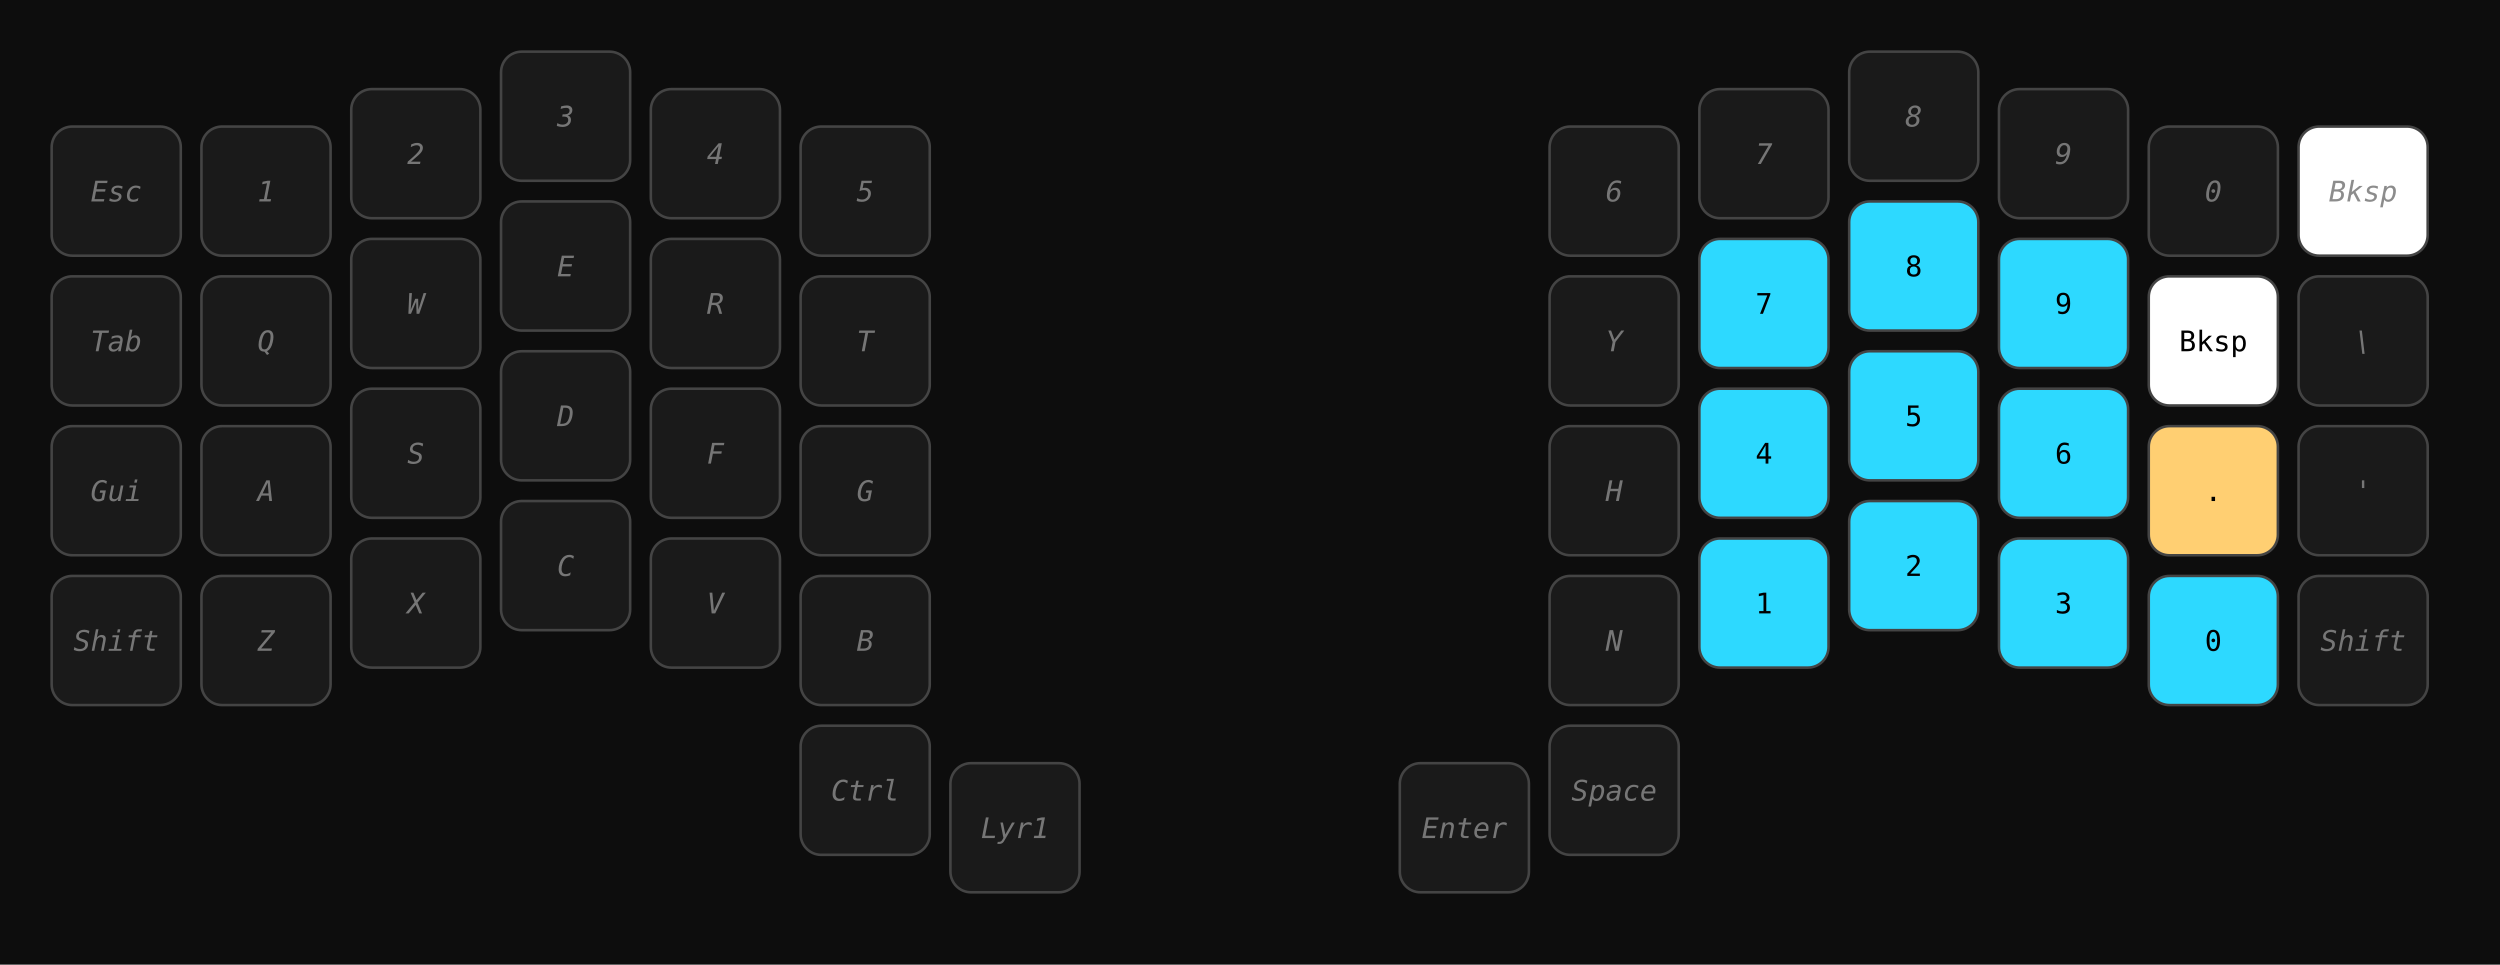
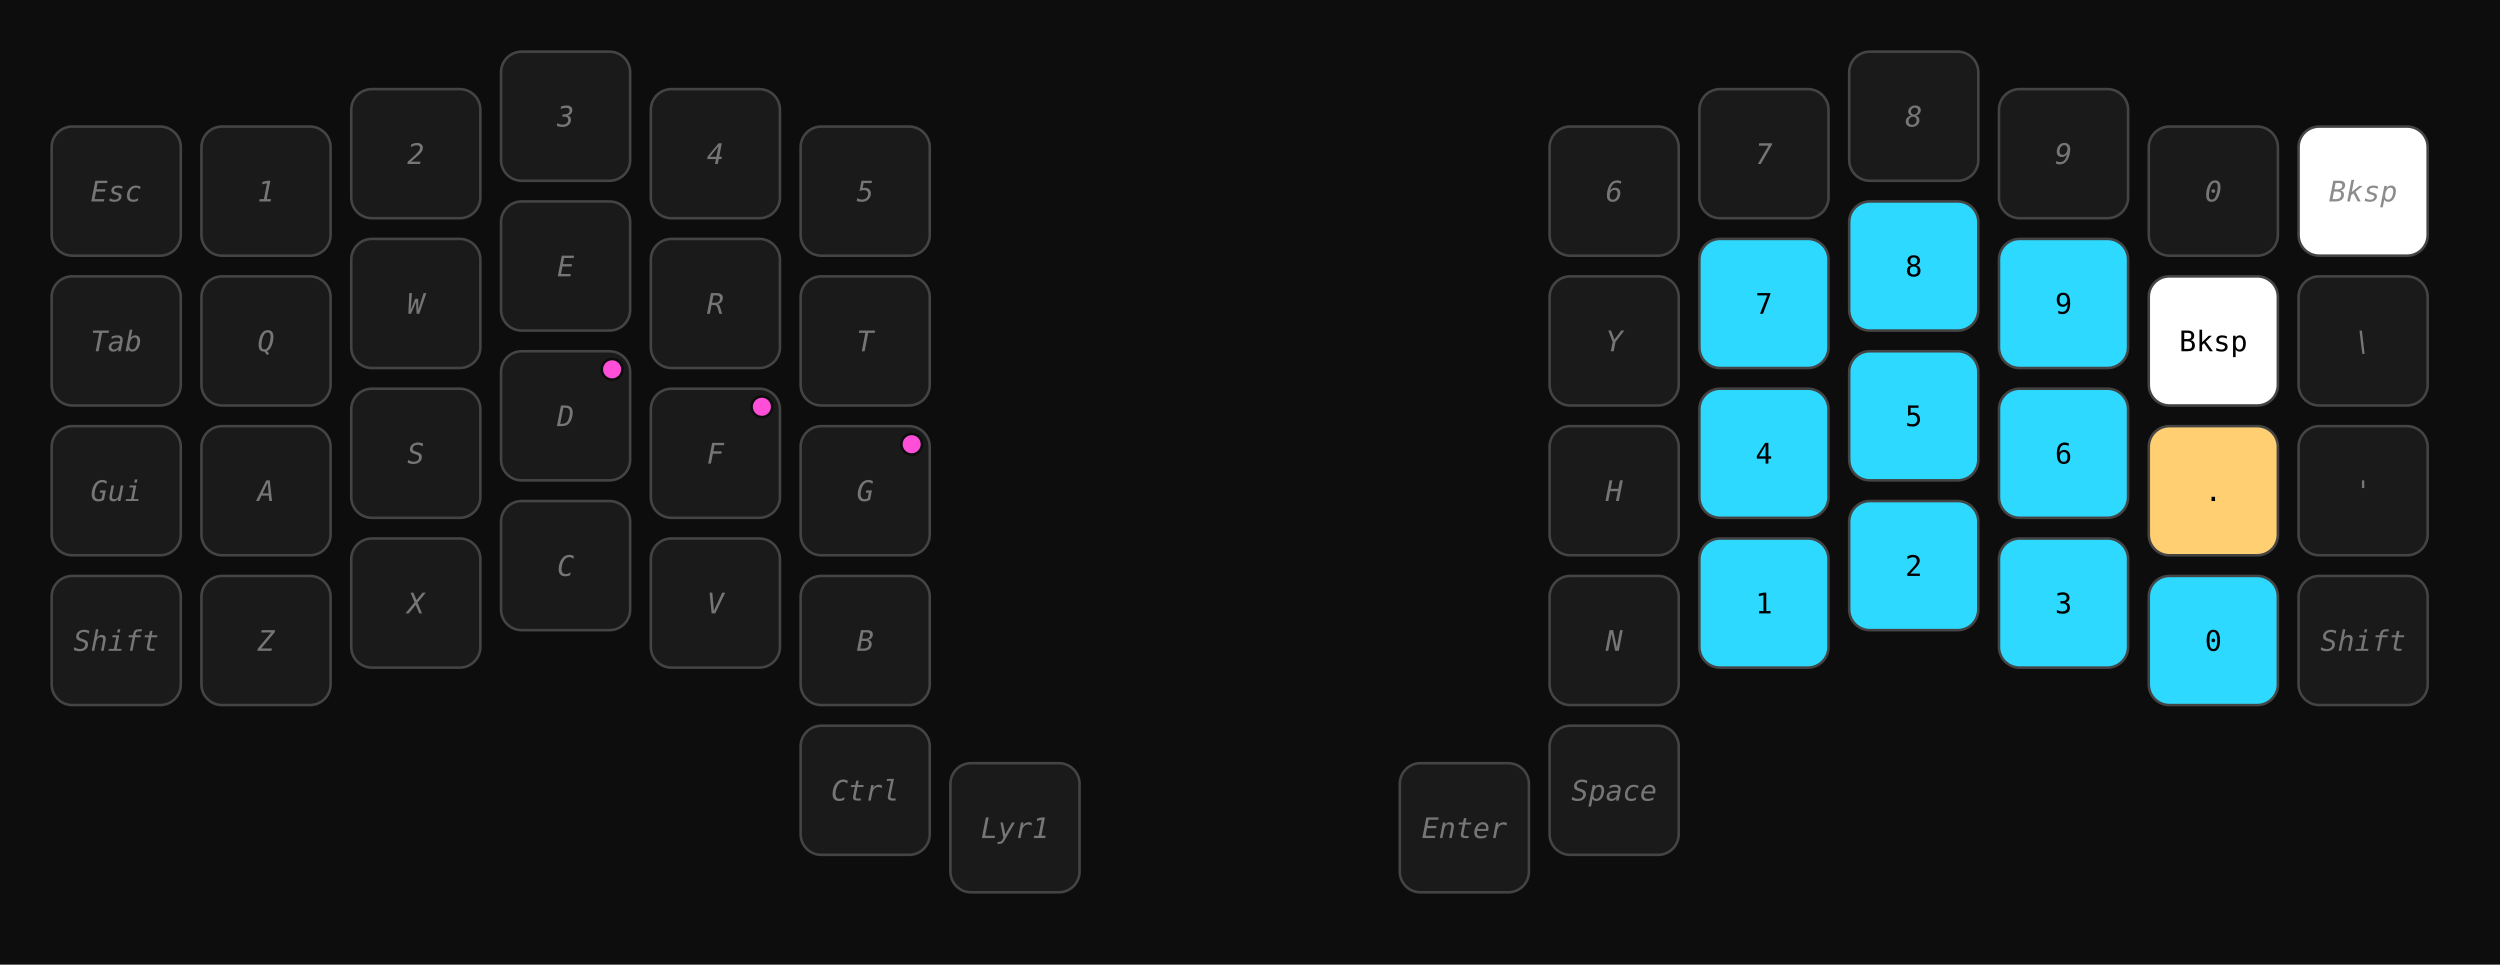
<svg xmlns="http://www.w3.org/2000/svg" width="968" height="373.5" viewBox="0 0 968 373.5" font-family="monospace">
  <rect width="100%" height="100%" fill="#0d0d0d" />
  <rect x="20" y="49.0" width="50" height="50" rx="8" fill="#1a1a1a" stroke="#444" stroke-width="1" />
  <text x="45.0" y="78.0" text-anchor="middle" font-size="11" fill="#e8e8e8" fill-opacity="0.45" font-style="italic">Esc</text>
  <rect x="78" y="49.0" width="50" height="50" rx="8" fill="#1a1a1a" stroke="#444" stroke-width="1" />
  <text x="103.0" y="78.0" text-anchor="middle" font-size="11" fill="#e8e8e8" fill-opacity="0.45" font-style="italic">1</text>
  <rect x="136" y="34.5" width="50" height="50" rx="8" fill="#1a1a1a" stroke="#444" stroke-width="1" />
  <text x="161.0" y="63.5" text-anchor="middle" font-size="11" fill="#e8e8e8" fill-opacity="0.45" font-style="italic">2</text>
  <rect x="194" y="20" width="50" height="50" rx="8" fill="#1a1a1a" stroke="#444" stroke-width="1" />
  <text x="219.0" y="49.0" text-anchor="middle" font-size="11" fill="#e8e8e8" fill-opacity="0.45" font-style="italic">3</text>
  <rect x="252" y="34.5" width="50" height="50" rx="8" fill="#1a1a1a" stroke="#444" stroke-width="1" />
  <text x="277.0" y="63.5" text-anchor="middle" font-size="11" fill="#e8e8e8" fill-opacity="0.45" font-style="italic">4</text>
  <rect x="310" y="49.0" width="50" height="50" rx="8" fill="#1a1a1a" stroke="#444" stroke-width="1" />
  <text x="335.0" y="78.0" text-anchor="middle" font-size="11" fill="#e8e8e8" fill-opacity="0.45" font-style="italic">5</text>
  <rect x="600" y="49.0" width="50" height="50" rx="8" fill="#1a1a1a" stroke="#444" stroke-width="1" />
  <text x="625.0" y="78.0" text-anchor="middle" font-size="11" fill="#e8e8e8" fill-opacity="0.45" font-style="italic">6</text>
  <rect x="658" y="34.5" width="50" height="50" rx="8" fill="#1a1a1a" stroke="#444" stroke-width="1" />
  <text x="683.0" y="63.5" text-anchor="middle" font-size="11" fill="#e8e8e8" fill-opacity="0.45" font-style="italic">7</text>
  <rect x="716" y="20" width="50" height="50" rx="8" fill="#1a1a1a" stroke="#444" stroke-width="1" />
  <text x="741.0" y="49.0" text-anchor="middle" font-size="11" fill="#e8e8e8" fill-opacity="0.45" font-style="italic">8</text>
  <rect x="774" y="34.5" width="50" height="50" rx="8" fill="#1a1a1a" stroke="#444" stroke-width="1" />
  <text x="799.0" y="63.5" text-anchor="middle" font-size="11" fill="#e8e8e8" fill-opacity="0.45" font-style="italic">9</text>
  <rect x="832" y="49.0" width="50" height="50" rx="8" fill="#1a1a1a" stroke="#444" stroke-width="1" />
  <text x="857.0" y="78.0" text-anchor="middle" font-size="11" fill="#e8e8e8" fill-opacity="0.45" font-style="italic">0</text>
  <rect x="890" y="49.0" width="50" height="50" rx="8" fill="#ffffff" stroke="#444" stroke-width="1" />
  <text x="915.0" y="78.0" text-anchor="middle" font-size="11" fill="#000000" fill-opacity="0.45" font-style="italic">Bksp</text>
  <rect x="20" y="107.0" width="50" height="50" rx="8" fill="#1a1a1a" stroke="#444" stroke-width="1" />
  <text x="45.0" y="136.0" text-anchor="middle" font-size="11" fill="#e8e8e8" fill-opacity="0.45" font-style="italic">Tab</text>
  <rect x="78" y="107.0" width="50" height="50" rx="8" fill="#1a1a1a" stroke="#444" stroke-width="1" />
  <text x="103.0" y="136.0" text-anchor="middle" font-size="11" fill="#e8e8e8" fill-opacity="0.45" font-style="italic">Q</text>
  <rect x="136" y="92.5" width="50" height="50" rx="8" fill="#1a1a1a" stroke="#444" stroke-width="1" />
  <text x="161.0" y="121.5" text-anchor="middle" font-size="11" fill="#e8e8e8" fill-opacity="0.45" font-style="italic">W</text>
  <rect x="194" y="78" width="50" height="50" rx="8" fill="#1a1a1a" stroke="#444" stroke-width="1" />
  <text x="219.0" y="107.0" text-anchor="middle" font-size="11" fill="#e8e8e8" fill-opacity="0.45" font-style="italic">E</text>
  <rect x="252" y="92.5" width="50" height="50" rx="8" fill="#1a1a1a" stroke="#444" stroke-width="1" />
  <text x="277.0" y="121.5" text-anchor="middle" font-size="11" fill="#e8e8e8" fill-opacity="0.45" font-style="italic">R</text>
  <rect x="310" y="107.0" width="50" height="50" rx="8" fill="#1a1a1a" stroke="#444" stroke-width="1" />
  <text x="335.0" y="136.0" text-anchor="middle" font-size="11" fill="#e8e8e8" fill-opacity="0.45" font-style="italic">T</text>
  <rect x="600" y="107.0" width="50" height="50" rx="8" fill="#1a1a1a" stroke="#444" stroke-width="1" />
  <text x="625.0" y="136.0" text-anchor="middle" font-size="11" fill="#e8e8e8" fill-opacity="0.45" font-style="italic">Y</text>
  <rect x="658" y="92.5" width="50" height="50" rx="8" fill="#2dd9ff" stroke="#444" stroke-width="1" />
  <text x="683.0" y="121.5" text-anchor="middle" font-size="11" fill="#000000">7</text>
  <rect x="716" y="78" width="50" height="50" rx="8" fill="#2dd9ff" stroke="#444" stroke-width="1" />
  <text x="741.0" y="107.0" text-anchor="middle" font-size="11" fill="#000000">8</text>
  <rect x="774" y="92.5" width="50" height="50" rx="8" fill="#2dd9ff" stroke="#444" stroke-width="1" />
  <text x="799.0" y="121.5" text-anchor="middle" font-size="11" fill="#000000">9</text>
  <rect x="832" y="107.0" width="50" height="50" rx="8" fill="#ffffff" stroke="#444" stroke-width="1" />
  <text x="857.0" y="136.0" text-anchor="middle" font-size="11" fill="#000000">Bksp</text>
  <rect x="890" y="107.0" width="50" height="50" rx="8" fill="#1a1a1a" stroke="#444" stroke-width="1" />
  <text x="915.0" y="136.0" text-anchor="middle" font-size="11" fill="#e8e8e8" fill-opacity="0.45" font-style="italic">\</text>
  <rect x="20" y="165.0" width="50" height="50" rx="8" fill="#1a1a1a" stroke="#444" stroke-width="1" />
  <text x="45.0" y="194.0" text-anchor="middle" font-size="11" fill="#e8e8e8" fill-opacity="0.45" font-style="italic">Gui</text>
  <rect x="78" y="165.0" width="50" height="50" rx="8" fill="#1a1a1a" stroke="#444" stroke-width="1" />
  <text x="103.0" y="194.0" text-anchor="middle" font-size="11" fill="#e8e8e8" fill-opacity="0.45" font-style="italic">A</text>
  <rect x="136" y="150.5" width="50" height="50" rx="8" fill="#1a1a1a" stroke="#444" stroke-width="1" />
  <text x="161.0" y="179.5" text-anchor="middle" font-size="11" fill="#e8e8e8" fill-opacity="0.45" font-style="italic">S</text>
  <rect x="194" y="136" width="50" height="50" rx="8" fill="#1a1a1a" stroke="#444" stroke-width="1" />
  <text x="219.0" y="165.0" text-anchor="middle" font-size="11" fill="#e8e8e8" fill-opacity="0.45" font-style="italic">D</text>
+   <circle cx="237" cy="143" r="4" fill="#ff4fd8" stroke="#0d0d0d" stroke-width="1" />
  <rect x="252" y="150.5" width="50" height="50" rx="8" fill="#1a1a1a" stroke="#444" stroke-width="1" />
  <text x="277.0" y="179.5" text-anchor="middle" font-size="11" fill="#e8e8e8" fill-opacity="0.45" font-style="italic">F</text>
+   <circle cx="295" cy="157.5" r="4" fill="#ff4fd8" stroke="#0d0d0d" stroke-width="1" />
  <rect x="310" y="165.0" width="50" height="50" rx="8" fill="#1a1a1a" stroke="#444" stroke-width="1" />
  <text x="335.0" y="194.0" text-anchor="middle" font-size="11" fill="#e8e8e8" fill-opacity="0.45" font-style="italic">G</text>
+   <circle cx="353" cy="172.0" r="4" fill="#ff4fd8" stroke="#0d0d0d" stroke-width="1" />
  <rect x="600" y="165.0" width="50" height="50" rx="8" fill="#1a1a1a" stroke="#444" stroke-width="1" />
  <text x="625.0" y="194.0" text-anchor="middle" font-size="11" fill="#e8e8e8" fill-opacity="0.45" font-style="italic">H</text>
  <rect x="658" y="150.5" width="50" height="50" rx="8" fill="#2dd9ff" stroke="#444" stroke-width="1" />
  <text x="683.0" y="179.5" text-anchor="middle" font-size="11" fill="#000000">4</text>
  <rect x="716" y="136" width="50" height="50" rx="8" fill="#2dd9ff" stroke="#444" stroke-width="1" />
  <text x="741.0" y="165.0" text-anchor="middle" font-size="11" fill="#000000">5</text>
  <rect x="774" y="150.5" width="50" height="50" rx="8" fill="#2dd9ff" stroke="#444" stroke-width="1" />
  <text x="799.0" y="179.5" text-anchor="middle" font-size="11" fill="#000000">6</text>
  <rect x="832" y="165.0" width="50" height="50" rx="8" fill="#ffcf72" stroke="#444" stroke-width="1" />
  <text x="857.0" y="194.0" text-anchor="middle" font-size="11" fill="#000000">.</text>
  <rect x="890" y="165.0" width="50" height="50" rx="8" fill="#1a1a1a" stroke="#444" stroke-width="1" />
  <text x="915.0" y="194.0" text-anchor="middle" font-size="11" fill="#e8e8e8" fill-opacity="0.45" font-style="italic">'</text>
  <rect x="20" y="223.0" width="50" height="50" rx="8" fill="#1a1a1a" stroke="#444" stroke-width="1" />
  <text x="45.0" y="252.0" text-anchor="middle" font-size="11" fill="#e8e8e8" fill-opacity="0.45" font-style="italic">Shift</text>
  <rect x="78" y="223.0" width="50" height="50" rx="8" fill="#1a1a1a" stroke="#444" stroke-width="1" />
  <text x="103.0" y="252.0" text-anchor="middle" font-size="11" fill="#e8e8e8" fill-opacity="0.45" font-style="italic">Z</text>
  <rect x="136" y="208.5" width="50" height="50" rx="8" fill="#1a1a1a" stroke="#444" stroke-width="1" />
  <text x="161.0" y="237.5" text-anchor="middle" font-size="11" fill="#e8e8e8" fill-opacity="0.45" font-style="italic">X</text>
  <rect x="194" y="194" width="50" height="50" rx="8" fill="#1a1a1a" stroke="#444" stroke-width="1" />
  <text x="219.0" y="223.0" text-anchor="middle" font-size="11" fill="#e8e8e8" fill-opacity="0.45" font-style="italic">C</text>
  <rect x="252" y="208.5" width="50" height="50" rx="8" fill="#1a1a1a" stroke="#444" stroke-width="1" />
  <text x="277.0" y="237.5" text-anchor="middle" font-size="11" fill="#e8e8e8" fill-opacity="0.45" font-style="italic">V</text>
  <rect x="310" y="223.0" width="50" height="50" rx="8" fill="#1a1a1a" stroke="#444" stroke-width="1" />
  <text x="335.0" y="252.0" text-anchor="middle" font-size="11" fill="#e8e8e8" fill-opacity="0.45" font-style="italic">B</text>
  <rect x="600" y="223.0" width="50" height="50" rx="8" fill="#1a1a1a" stroke="#444" stroke-width="1" />
  <text x="625.0" y="252.0" text-anchor="middle" font-size="11" fill="#e8e8e8" fill-opacity="0.45" font-style="italic">N</text>
  <rect x="658" y="208.5" width="50" height="50" rx="8" fill="#2dd9ff" stroke="#444" stroke-width="1" />
  <text x="683.0" y="237.5" text-anchor="middle" font-size="11" fill="#000000">1</text>
  <rect x="716" y="194" width="50" height="50" rx="8" fill="#2dd9ff" stroke="#444" stroke-width="1" />
  <text x="741.0" y="223.0" text-anchor="middle" font-size="11" fill="#000000">2</text>
  <rect x="774" y="208.5" width="50" height="50" rx="8" fill="#2dd9ff" stroke="#444" stroke-width="1" />
  <text x="799.0" y="237.5" text-anchor="middle" font-size="11" fill="#000000">3</text>
  <rect x="832" y="223.0" width="50" height="50" rx="8" fill="#2dd9ff" stroke="#444" stroke-width="1" />
  <text x="857.0" y="252.0" text-anchor="middle" font-size="11" fill="#000000">0</text>
  <rect x="890" y="223.0" width="50" height="50" rx="8" fill="#1a1a1a" stroke="#444" stroke-width="1" />
  <text x="915.0" y="252.0" text-anchor="middle" font-size="11" fill="#e8e8e8" fill-opacity="0.45" font-style="italic">Shift</text>
  <rect x="310" y="281.0" width="50" height="50" rx="8" fill="#1a1a1a" stroke="#444" stroke-width="1" />
  <text x="335.0" y="310.0" text-anchor="middle" font-size="11" fill="#e8e8e8" fill-opacity="0.45" font-style="italic">Ctrl</text>
  <rect x="368" y="295.5" width="50" height="50" rx="8" fill="#1a1a1a" stroke="#444" stroke-width="1" />
  <text x="393.0" y="324.5" text-anchor="middle" font-size="11" fill="#e8e8e8" fill-opacity="0.45" font-style="italic">Lyr1</text>
  <rect x="542" y="295.5" width="50" height="50" rx="8" fill="#1a1a1a" stroke="#444" stroke-width="1" />
  <text x="567.0" y="324.5" text-anchor="middle" font-size="11" fill="#e8e8e8" fill-opacity="0.45" font-style="italic">Enter</text>
  <rect x="600" y="281.0" width="50" height="50" rx="8" fill="#1a1a1a" stroke="#444" stroke-width="1" />
  <text x="625.0" y="310.0" text-anchor="middle" font-size="11" fill="#e8e8e8" fill-opacity="0.45" font-style="italic">Space</text>
</svg>
